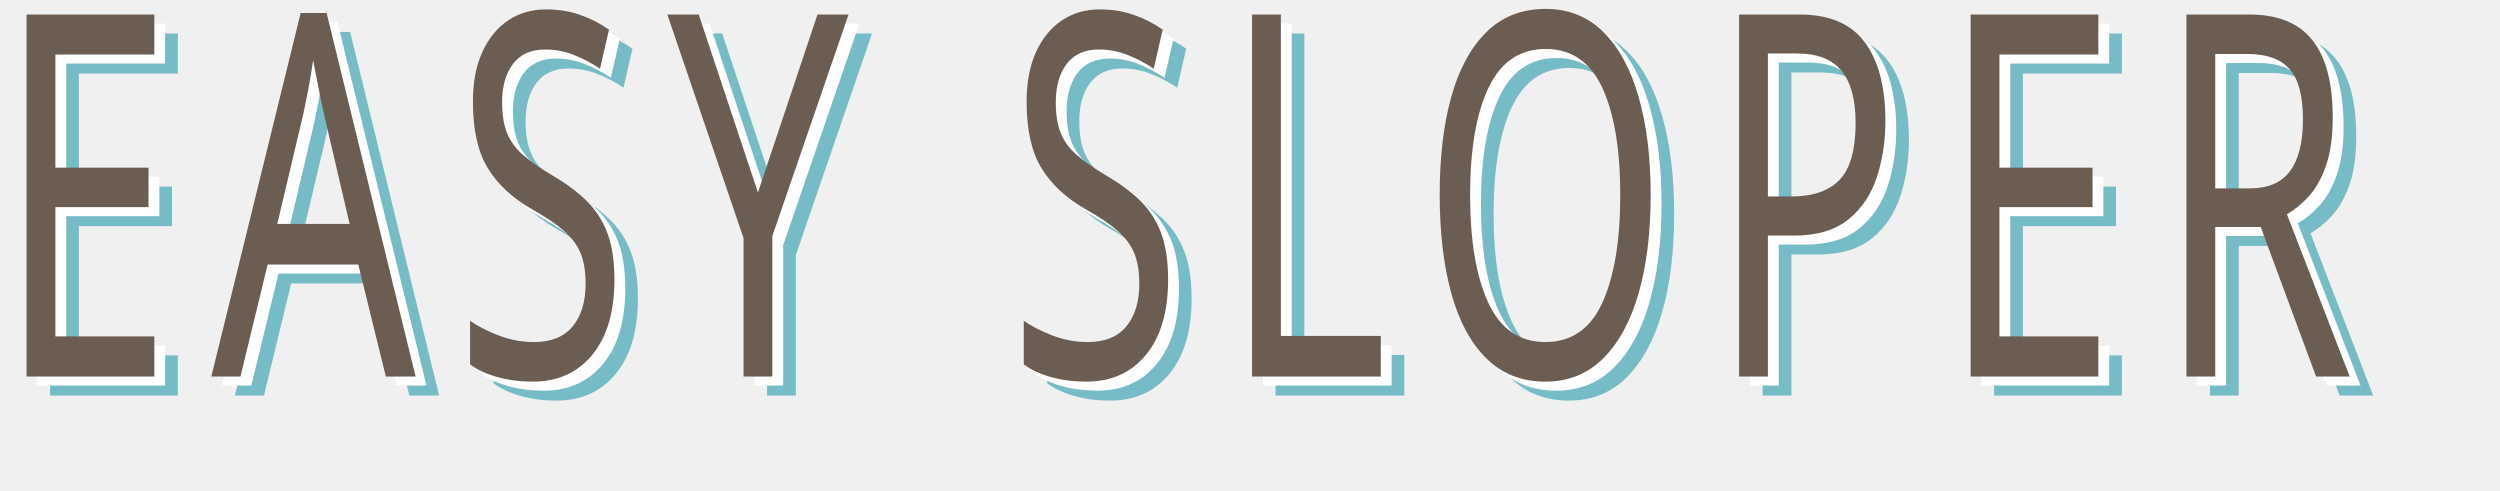
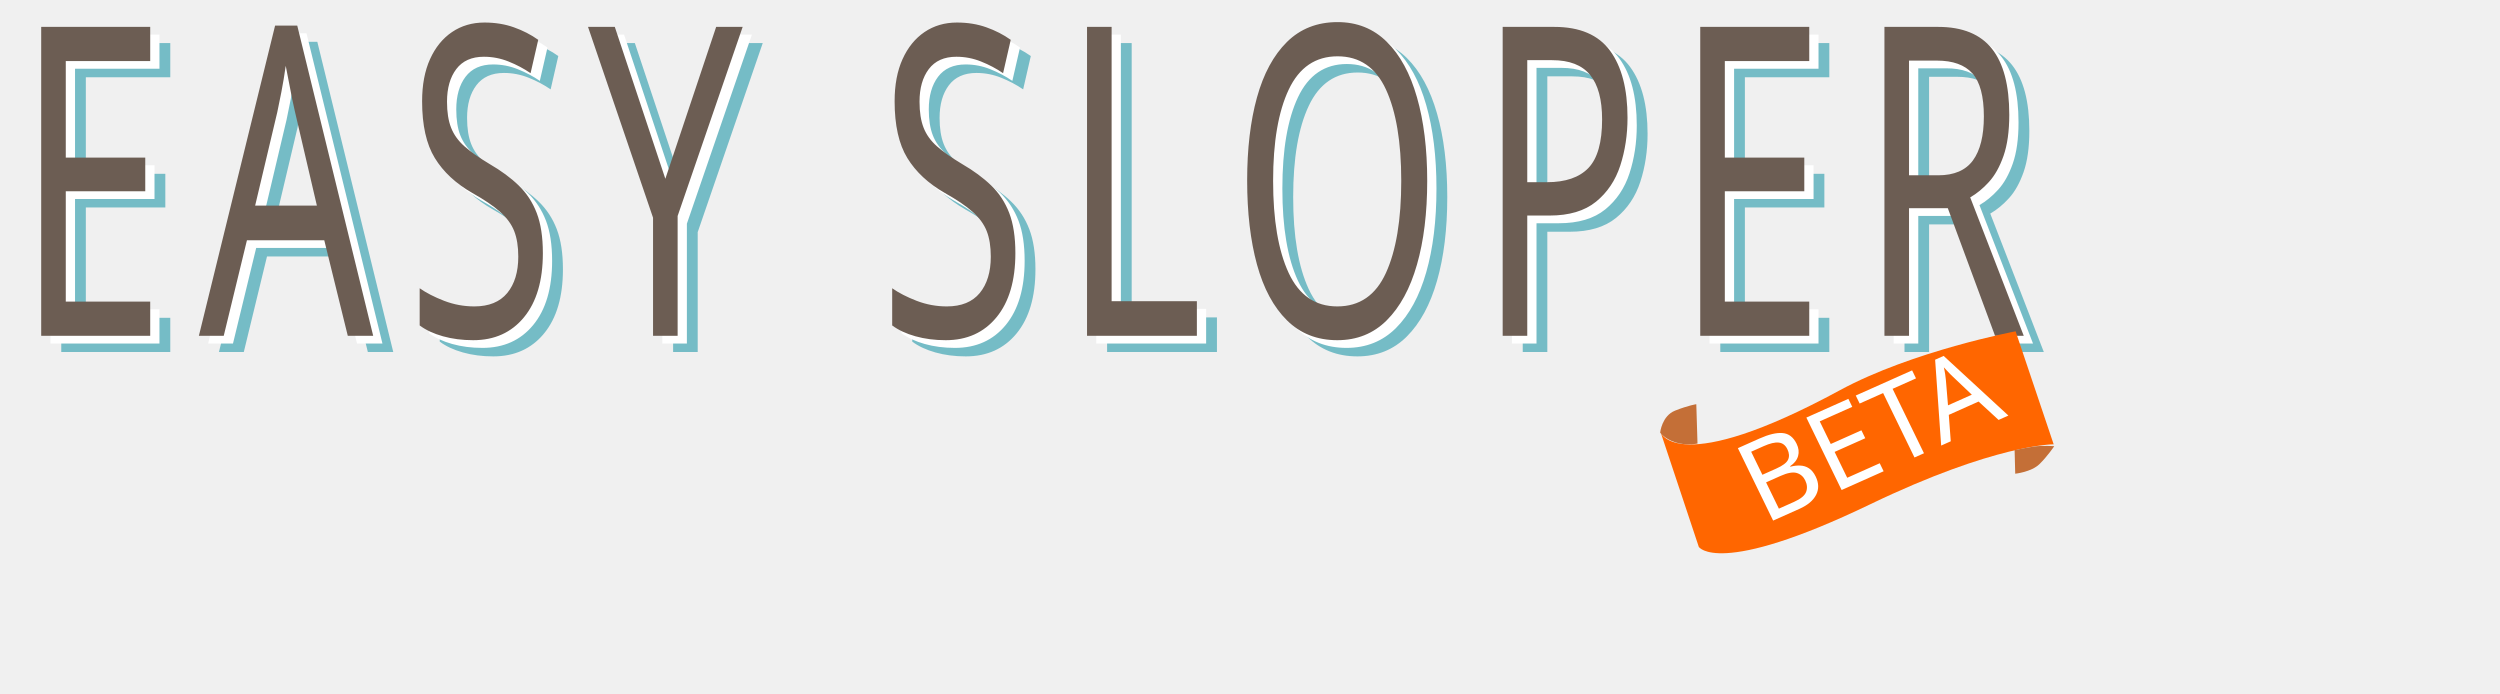
- <svg xmlns="http://www.w3.org/2000/svg" width="163mm" height="32mm" viewBox="0 0 577.559 113.386" id="svg6285" version="1.1">
+ <svg xmlns="http://www.w3.org/2000/svg" width="191mm" height="53mm" viewBox="0 0 676.772 187.795" id="svg6285" version="1.1">
  <defs id="defs6287" />
-   <g id="layer1" style="display:inline" transform="translate(0,-938.9765)">
-     <text xml:space="preserve" style="font-style:normal;font-weight:normal;font-size:46.539px;line-height:125%;font-family:sans-serif;letter-spacing:11px;word-spacing:0px;fill:#000000;fill-opacity:1;stroke:none;stroke-width:1px;stroke-linecap:butt;stroke-linejoin:miter;stroke-opacity:1" x="5.529" y="818.699" id="text6837" transform="scale(0.7945858,1.258517)">
-       <tspan id="tspan6839" x="5.529" y="818.699" style="font-style:normal;font-variant:normal;font-weight:100;font-stretch:normal;font-size:93.077px;line-height:125%;font-family:Skia;-inkscape-font-specification:'Skia, Thin';text-align:start;letter-spacing:11px;writing-mode:lr-tb;text-anchor:start;fill:#75bcc6;fill-opacity:1">EASY SLOPER</tspan>
+   <g id="layer1" style="display:inline" transform="translate(0,-864.567)">
+     <text xml:space="preserve" style="font-style:normal;font-weight:normal;font-size:46.539px;line-height:125%;font-family:sans-serif;letter-spacing:11px;word-spacing:0px;fill:#000000;fill-opacity:1;stroke:none;stroke-width:1px;stroke-linecap:butt;stroke-linejoin:miter;stroke-opacity:1" x="11.838" y="762.694" id="text6837" transform="scale(0.7945858,1.258517)">
+       <tspan id="tspan6839" x="11.838" y="762.694" style="font-style:normal;font-variant:normal;font-weight:100;font-stretch:normal;font-size:93.077px;line-height:125%;font-family:Skia;-inkscape-font-specification:'Skia, Thin';text-align:start;letter-spacing:11px;writing-mode:lr-tb;text-anchor:start;fill:#75bcc6;fill-opacity:1">EASY SLOPER</tspan>
    </text>
  </g>
-   <g transform="translate(0,-938.9765)" style="display:inline" id="g6964">
-     <text transform="scale(0.7945858,1.258517)" id="text6966" y="816.873" x="1.849" style="font-style:normal;font-weight:normal;font-size:46.539px;line-height:125%;font-family:sans-serif;letter-spacing:0px;word-spacing:0px;fill:#000000;fill-opacity:1;stroke:none;stroke-width:1px;stroke-linecap:butt;stroke-linejoin:miter;stroke-opacity:1" xml:space="preserve">
-       <tspan style="font-style:normal;font-variant:normal;font-weight:100;font-stretch:normal;font-size:93.077px;line-height:125%;font-family:Skia;-inkscape-font-specification:'Skia, Thin';text-align:start;letter-spacing:11px;writing-mode:lr-tb;text-anchor:start;fill:#ffffff" y="816.873" x="1.849" id="tspan6968">EASY SLOPER</tspan>
+   <g transform="translate(0,-864.567)" style="display:inline" id="g6964">
+     <text transform="scale(0.7945858,1.258517)" id="text6966" y="760.868" x="8.158" style="font-style:normal;font-weight:normal;font-size:46.539px;line-height:125%;font-family:sans-serif;letter-spacing:0px;word-spacing:0px;fill:#000000;fill-opacity:1;stroke:none;stroke-width:1px;stroke-linecap:butt;stroke-linejoin:miter;stroke-opacity:1" xml:space="preserve">
+       <tspan style="font-style:normal;font-variant:normal;font-weight:100;font-stretch:normal;font-size:93.077px;line-height:125%;font-family:Skia;-inkscape-font-specification:'Skia, Thin';text-align:start;letter-spacing:11px;writing-mode:lr-tb;text-anchor:start;fill:#ffffff" y="760.868" x="8.158" id="tspan6968">EASY SLOPER</tspan>
    </text>
  </g>
-   <g id="g6970" style="display:inline" transform="translate(0,-938.9765)">
-     <text xml:space="preserve" style="font-style:normal;font-weight:normal;font-size:46.539px;line-height:125%;font-family:sans-serif;letter-spacing:0px;word-spacing:0px;fill:#000000;fill-opacity:1;stroke:none;stroke-width:1px;stroke-linecap:butt;stroke-linejoin:miter;stroke-opacity:1" x="-1.306" y="815.213" id="text6972" transform="scale(0.7945858,1.258517)">
-       <tspan id="tspan6974" x="-1.306" y="815.213" style="font-style:normal;font-variant:normal;font-weight:100;font-stretch:normal;font-size:93.077px;line-height:125%;font-family:Skia;-inkscape-font-specification:'Skia, Thin';text-align:start;letter-spacing:11px;writing-mode:lr-tb;text-anchor:start;fill:#6c5d53">EASY SLOPER</tspan>
+   <g id="g6970" style="display:inline" transform="translate(0,-864.567)">
+     <text xml:space="preserve" style="font-style:normal;font-weight:normal;font-size:46.539px;line-height:125%;font-family:sans-serif;letter-spacing:0px;word-spacing:0px;fill:#000000;fill-opacity:1;stroke:none;stroke-width:1px;stroke-linecap:butt;stroke-linejoin:miter;stroke-opacity:1" x="5.003" y="759.208" id="text6972" transform="scale(0.7945858,1.258517)">
+       <tspan id="tspan6974" x="5.003" y="759.208" style="font-style:normal;font-variant:normal;font-weight:100;font-stretch:normal;font-size:93.077px;line-height:125%;font-family:Skia;-inkscape-font-specification:'Skia, Thin';text-align:start;letter-spacing:11px;writing-mode:lr-tb;text-anchor:start;fill:#6c5d53">EASY SLOPER</tspan>
+     </text>
+   </g>
+   <g id="layer2" transform="translate(0,67.32285)">
+     <path style="fill:#ff6600;fill-opacity:1;fill-rule:evenodd;stroke:none;stroke-width:1px;stroke-linecap:butt;stroke-linejoin:miter;stroke-opacity:1" d="m 449.572,49.765 10.305,30.949 c 0,0 5.143,8.339 46.327,-11.486 34.032,-16.382 49.742,-16.272 49.742,-16.272 L 545.642,22.364 c 0,0 -27.869,5.278 -47.566,15.951 -44.068,23.878 -48.505,11.451 -48.505,11.451 z" id="path4274" />
+     <path style="fill:#c46f37;fill-opacity:1;fill-rule:evenodd;stroke:none;stroke-width:1px;stroke-linecap:butt;stroke-linejoin:miter;stroke-opacity:1" d="m 449.417,49.788 c 0,0 0.46,-4.528 4.035,-5.949 3.575,-1.42 5.752,-1.742 5.752,-1.742 l 0.325,10.657 c 0,0 -3.109,0.638 -6.065,-0.352 -2.956,-0.99 -4.047,-2.613 -4.047,-2.613 z" id="path4276" />
+     <path style="fill:#c46f37;fill-opacity:1;fill-rule:evenodd;stroke:none;stroke-width:1px;stroke-linecap:butt;stroke-linejoin:miter;stroke-opacity:1" d="m 545.374,54.519 0.164,6.399 c 0,0 4.354,-0.465 6.528,-2.571 2.174,-2.106 4.037,-4.879 4.037,-4.879 0,0 -3.111,-0.254 -5.443,0.091 -2.332,0.345 -5.286,0.96 -5.286,0.96 z" id="path4278" />
+     <text xml:space="preserve" style="font-style:normal;font-weight:normal;font-size:24.701px;line-height:125%;font-family:sans-serif;letter-spacing:0px;word-spacing:0px;fill:#ffffff;fill-opacity:1;stroke:none;stroke-width:1px;stroke-linecap:butt;stroke-linejoin:miter;stroke-opacity:1" x="392.005" y="265.934" id="text4284" transform="matrix(0.9236608,-0.4123856,0.4330205,0.8893185,0,0)">
+       <tspan id="tspan4286" x="392.005" y="265.934" style="font-style:normal;font-variant:normal;font-weight:100;font-stretch:normal;font-size:30.877px;line-height:125%;font-family:Skia;-inkscape-font-specification:'Skia, Thin';text-align:start;writing-mode:lr-tb;text-anchor:start;fill:#ffffff;fill-opacity:1">BETA</tspan>
    </text>
  </g>
</svg>
